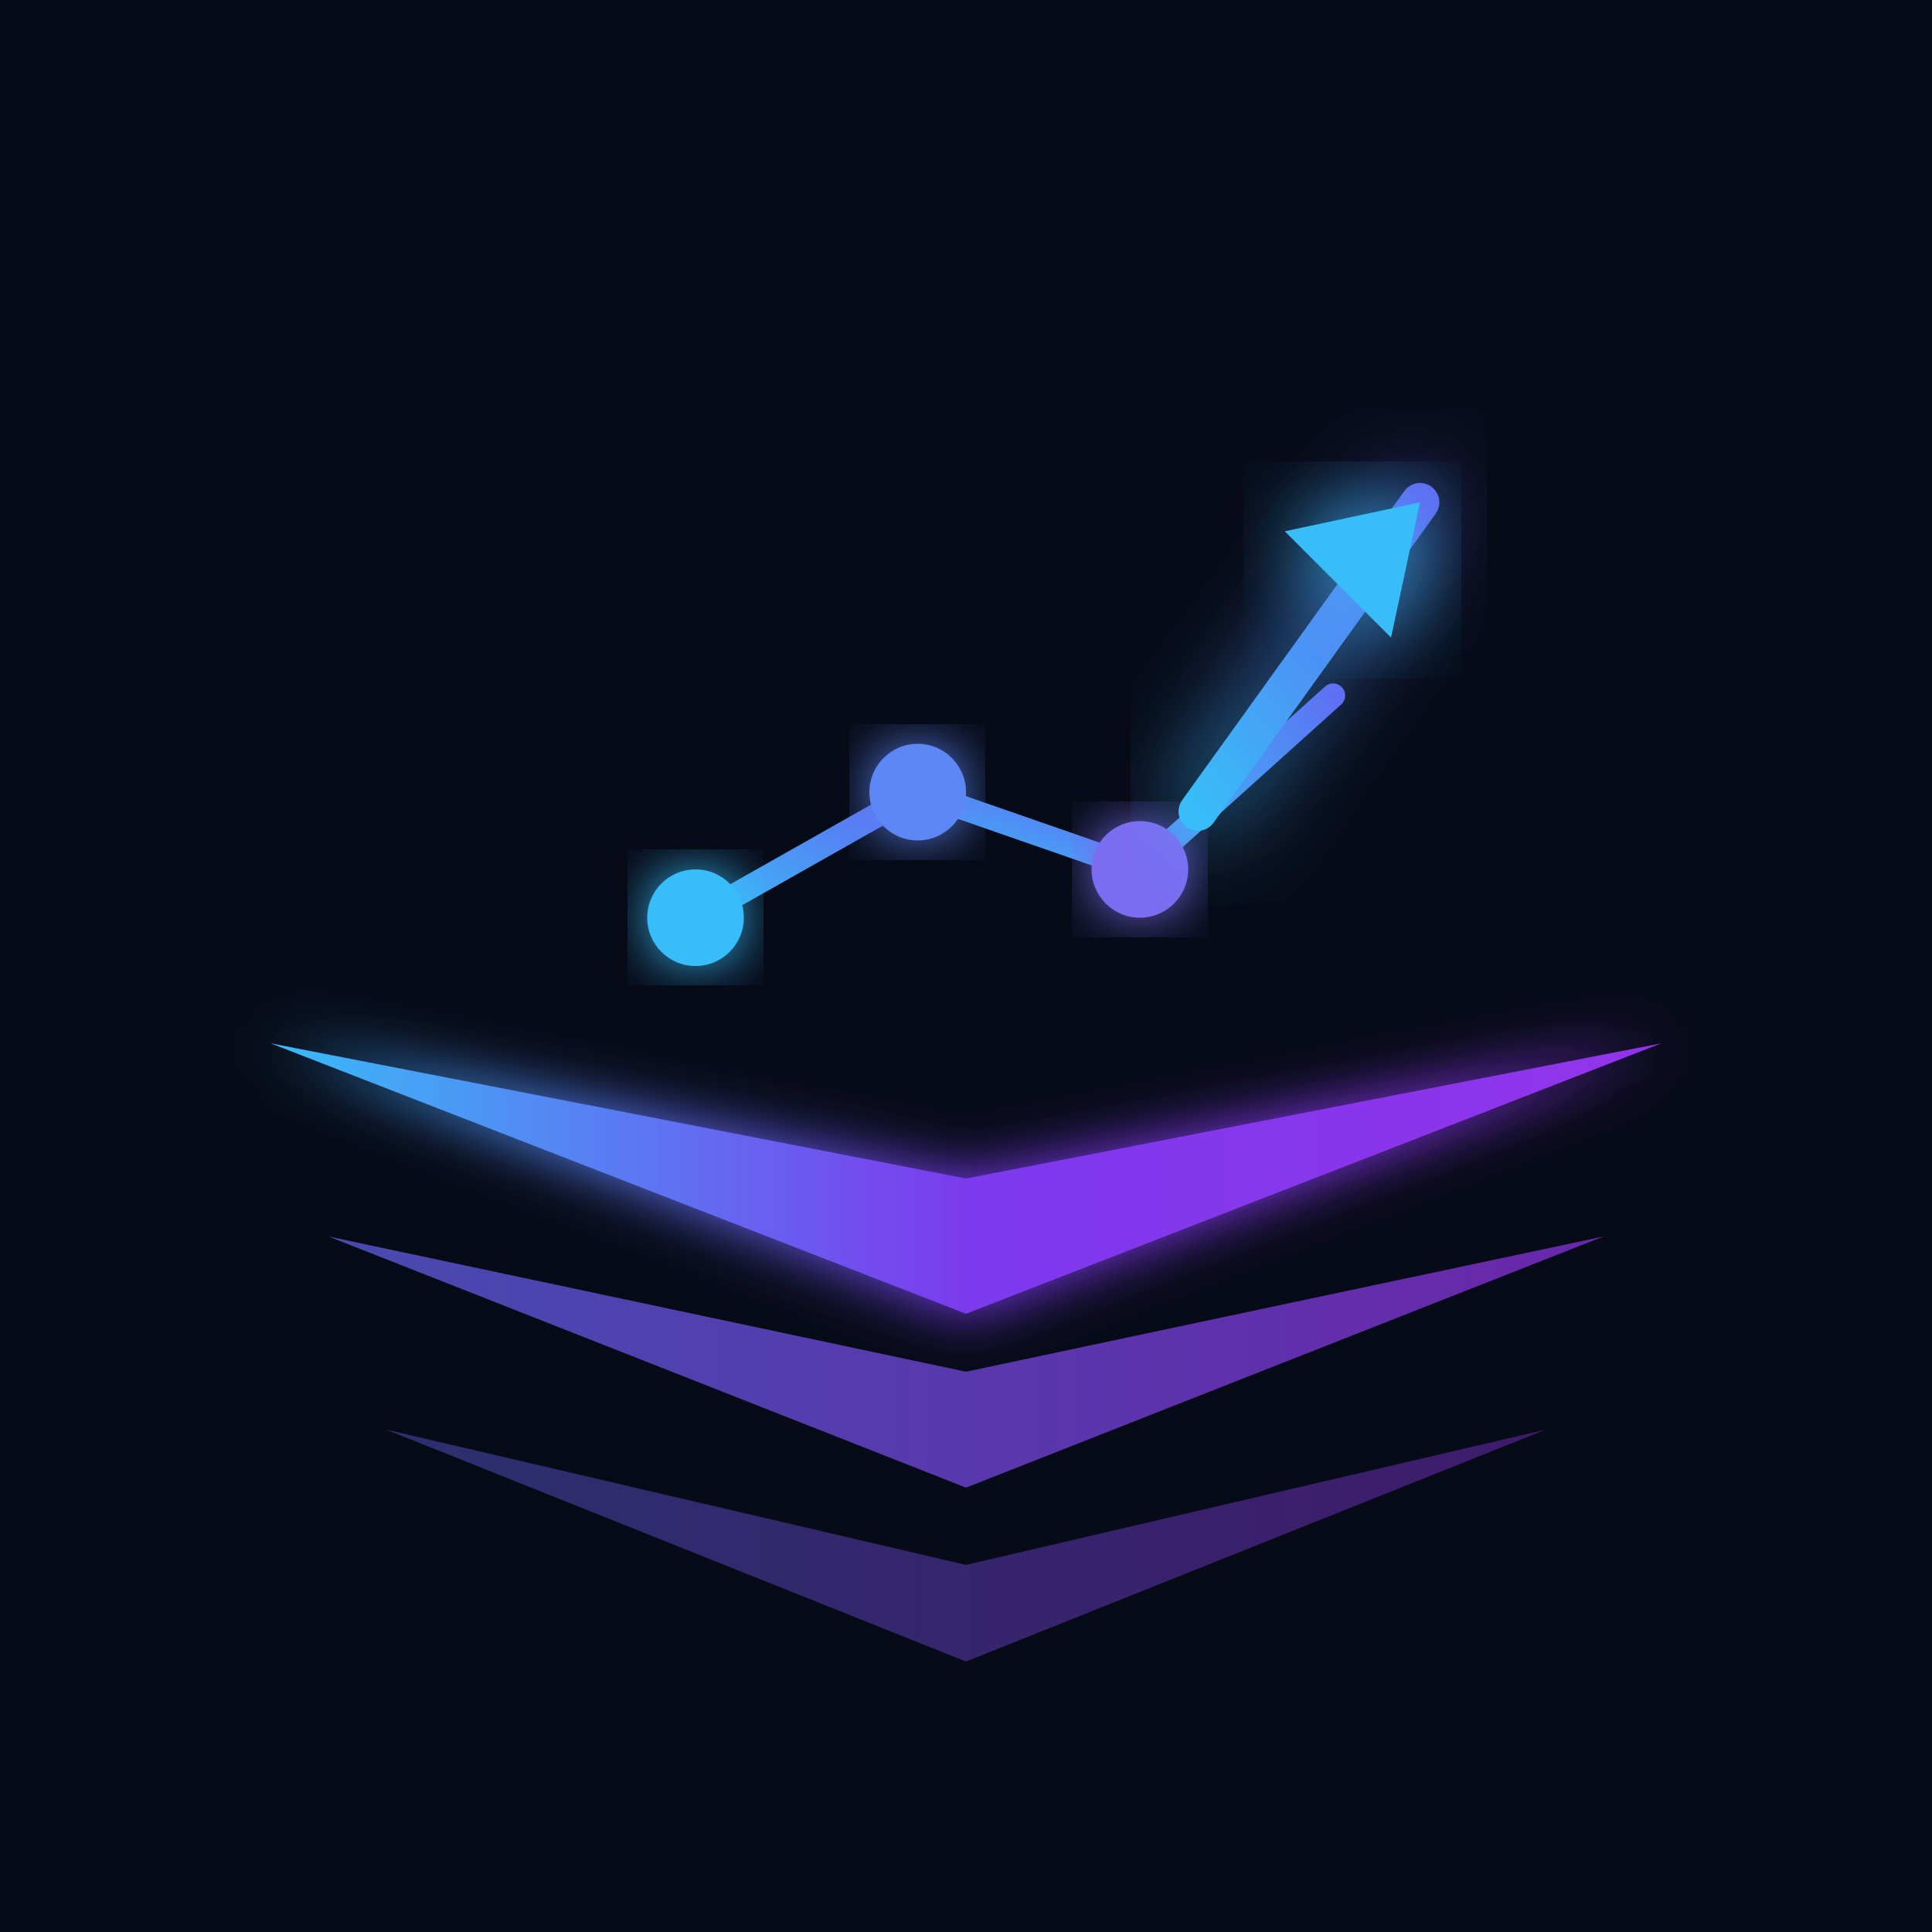
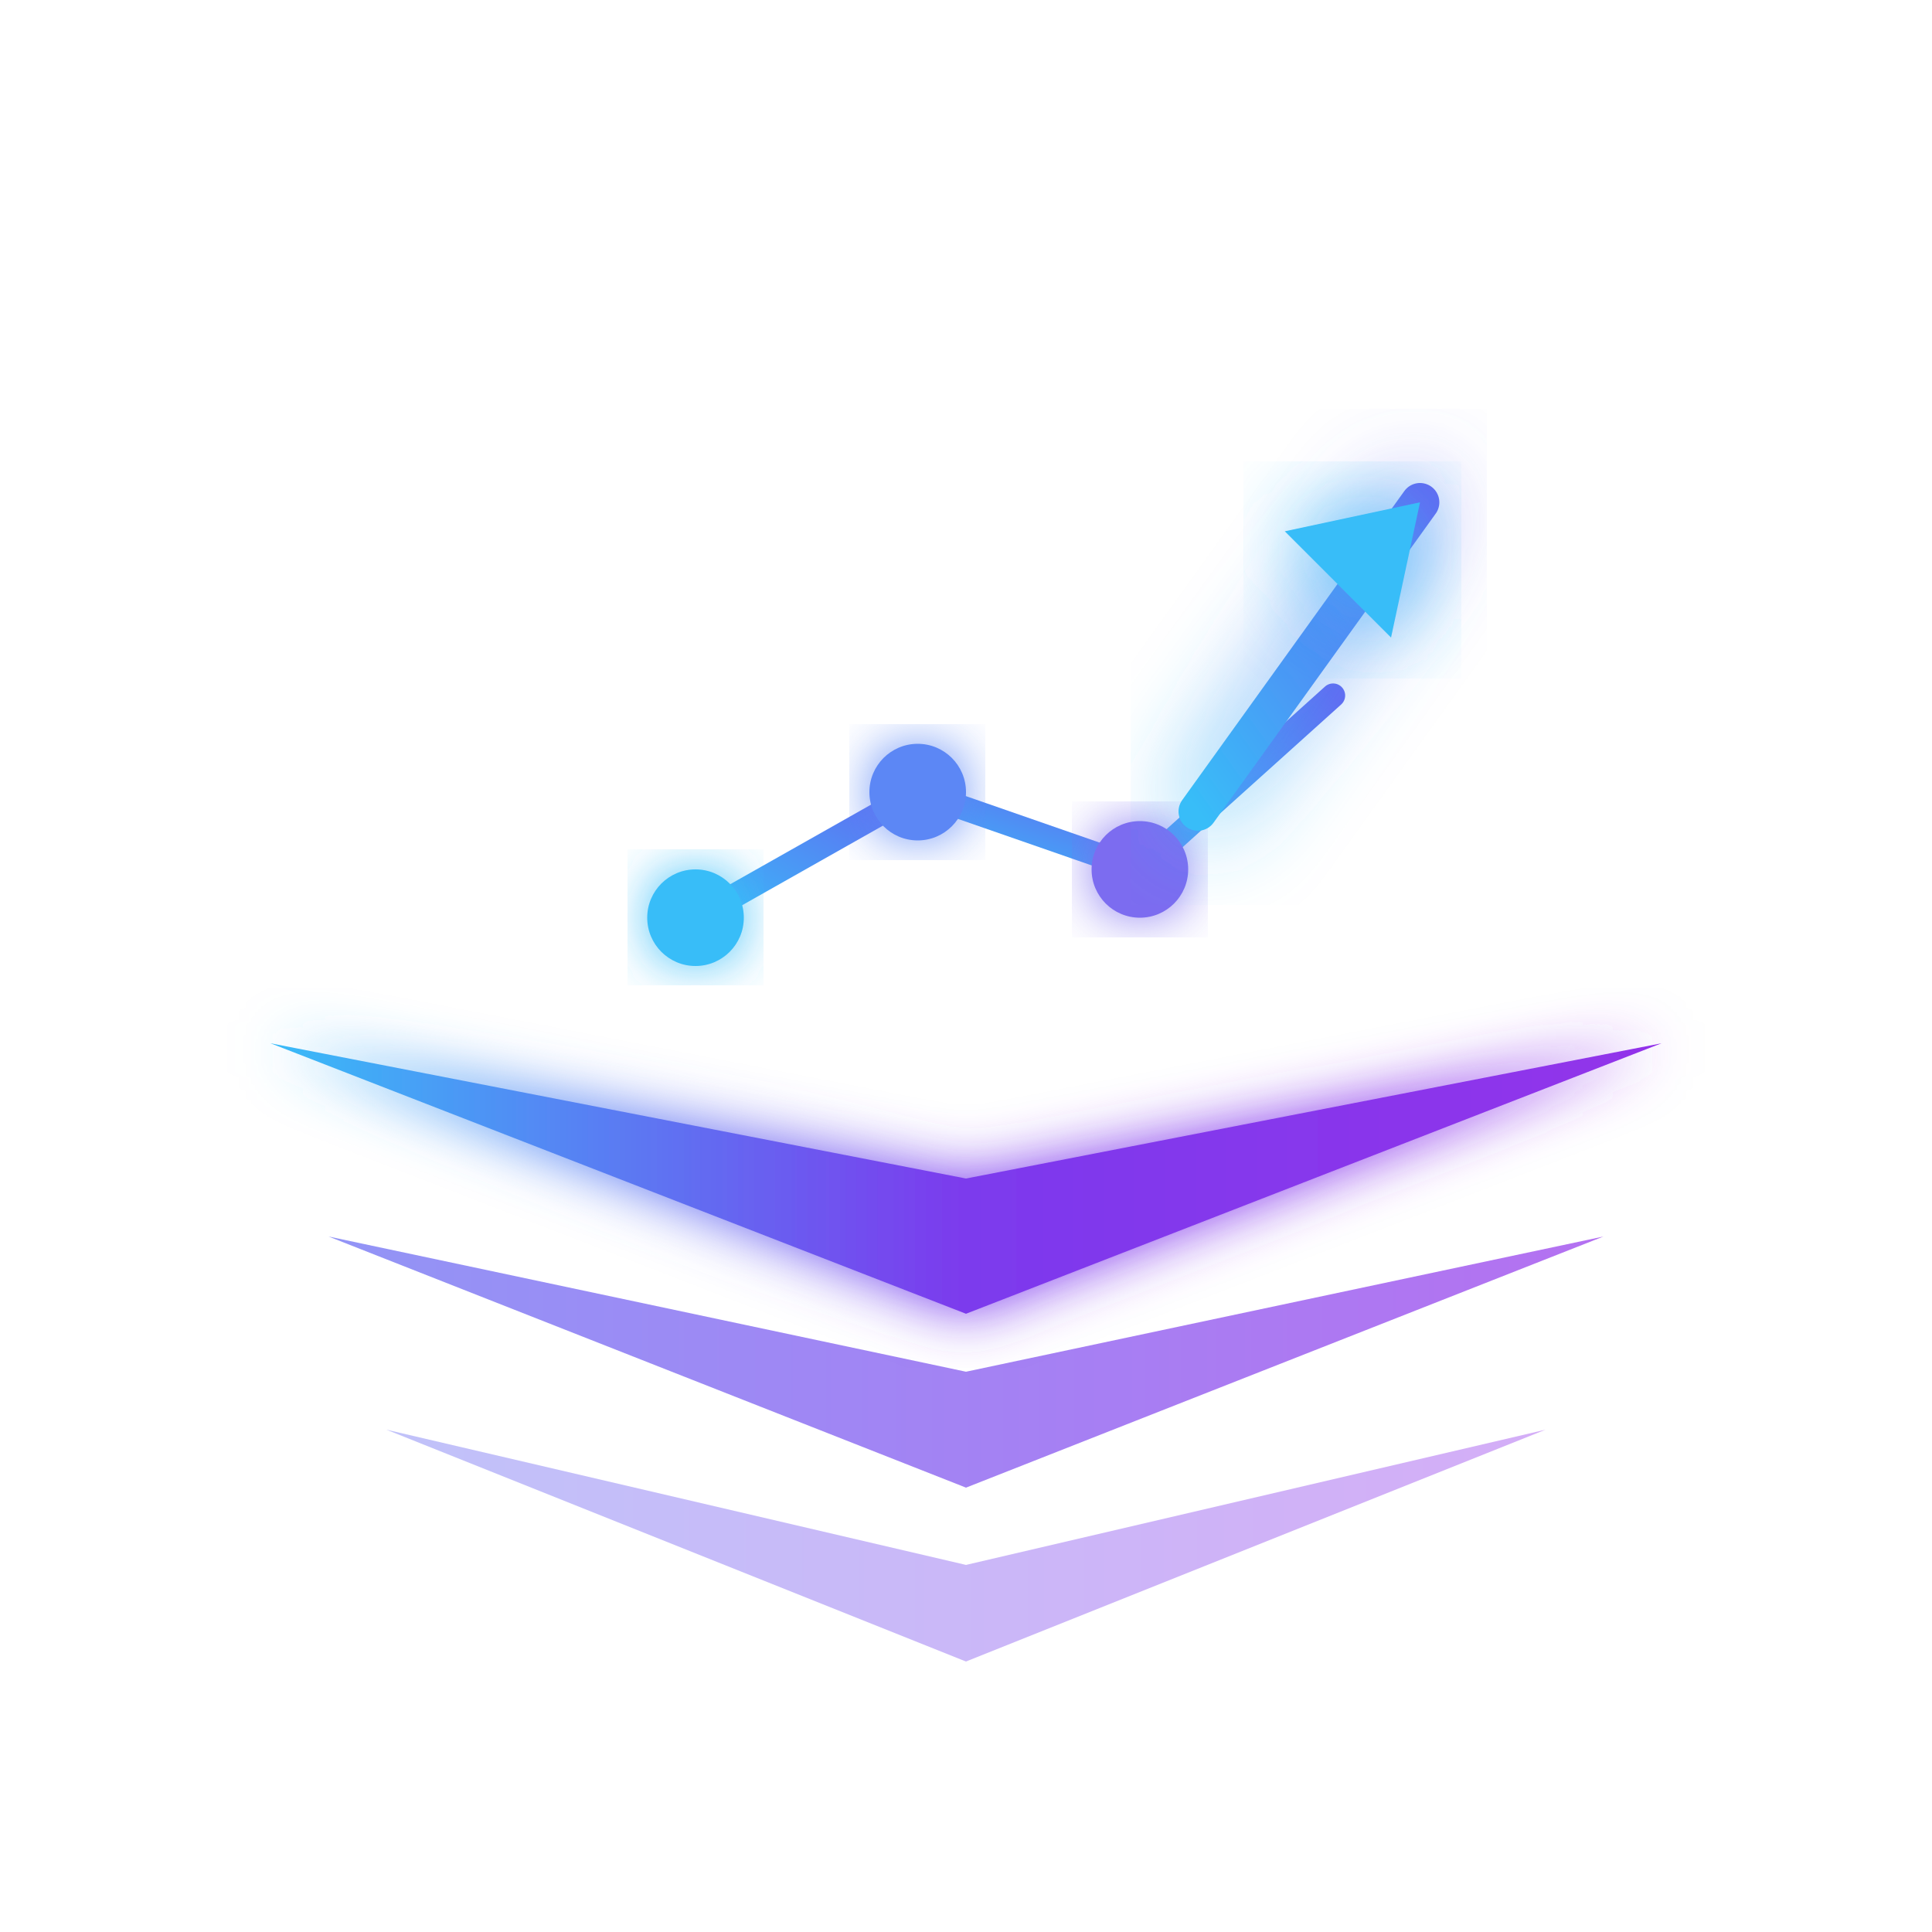
<svg xmlns="http://www.w3.org/2000/svg" viewBox="0 0 200 200" width="200" height="200">
  <defs>
    <linearGradient id="layerGrad" x1="0%" y1="0%" x2="100%" y2="0%">
      <stop offset="0%" stop-color="#38bdf8" />
      <stop offset="50%" stop-color="#7c3aed" />
      <stop offset="100%" stop-color="#9333ea" />
    </linearGradient>
    <linearGradient id="layerGrad2" x1="0%" y1="0%" x2="100%" y2="0%">
      <stop offset="0%" stop-color="#6366f1" stop-opacity="0.7" />
      <stop offset="100%" stop-color="#9333ea" stop-opacity="0.7" />
    </linearGradient>
    <linearGradient id="layerGrad3" x1="0%" y1="0%" x2="100%" y2="0%">
      <stop offset="0%" stop-color="#6366f1" stop-opacity="0.4" />
      <stop offset="100%" stop-color="#9333ea" stop-opacity="0.4" />
    </linearGradient>
    <linearGradient id="arrowGrad" x1="0%" y1="100%" x2="100%" y2="0%">
      <stop offset="0%" stop-color="#38bdf8" />
      <stop offset="100%" stop-color="#6366f1" />
    </linearGradient>
    <filter id="glow" x="-20%" y="-20%" width="140%" height="140%">
      <feGaussianBlur stdDeviation="3" result="blur" />
      <feMerge>
        <feMergeNode in="blur" />
        <feMergeNode in="SourceGraphic" />
      </feMerge>
    </filter>
    <filter id="softglow" x="-30%" y="-30%" width="160%" height="160%">
      <feGaussianBlur stdDeviation="5" result="blur" />
      <feMerge>
        <feMergeNode in="blur" />
        <feMergeNode in="SourceGraphic" />
      </feMerge>
    </filter>
  </defs>
-   <rect width="200" height="200" fill="#070b18" />
  <path d="M40,148 L100,172 L160,148 L100,162 Z" fill="url(#layerGrad3)" rx="4" />
  <path d="M34,128 L100,154 L166,128 L100,142 Z" fill="url(#layerGrad2)" />
  <path d="M28,108 L100,136 L172,108 L100,122 Z" fill="url(#layerGrad)" filter="url(#glow)" />
  <line x1="72" y1="95" x2="95" y2="82" stroke="url(#arrowGrad)" stroke-width="2.5" stroke-linecap="round" />
  <line x1="95" y1="82" x2="118" y2="90" stroke="url(#arrowGrad)" stroke-width="2.5" stroke-linecap="round" />
  <line x1="118" y1="90" x2="138" y2="72" stroke="url(#arrowGrad)" stroke-width="2.5" stroke-linecap="round" />
  <circle cx="72" cy="95" r="5" fill="#38bdf8" filter="url(#glow)" />
  <circle cx="95" cy="82" r="5" fill="#5b87f5" filter="url(#glow)" />
  <circle cx="118" cy="90" r="5" fill="#7c6cf0" filter="url(#glow)" />
  <line x1="124" y1="84" x2="147" y2="52" stroke="url(#arrowGrad)" stroke-width="4" stroke-linecap="round" filter="url(#softglow)" />
  <polygon points="147,52 133,55 144,66" fill="#38bdf8" filter="url(#softglow)" />
</svg>
